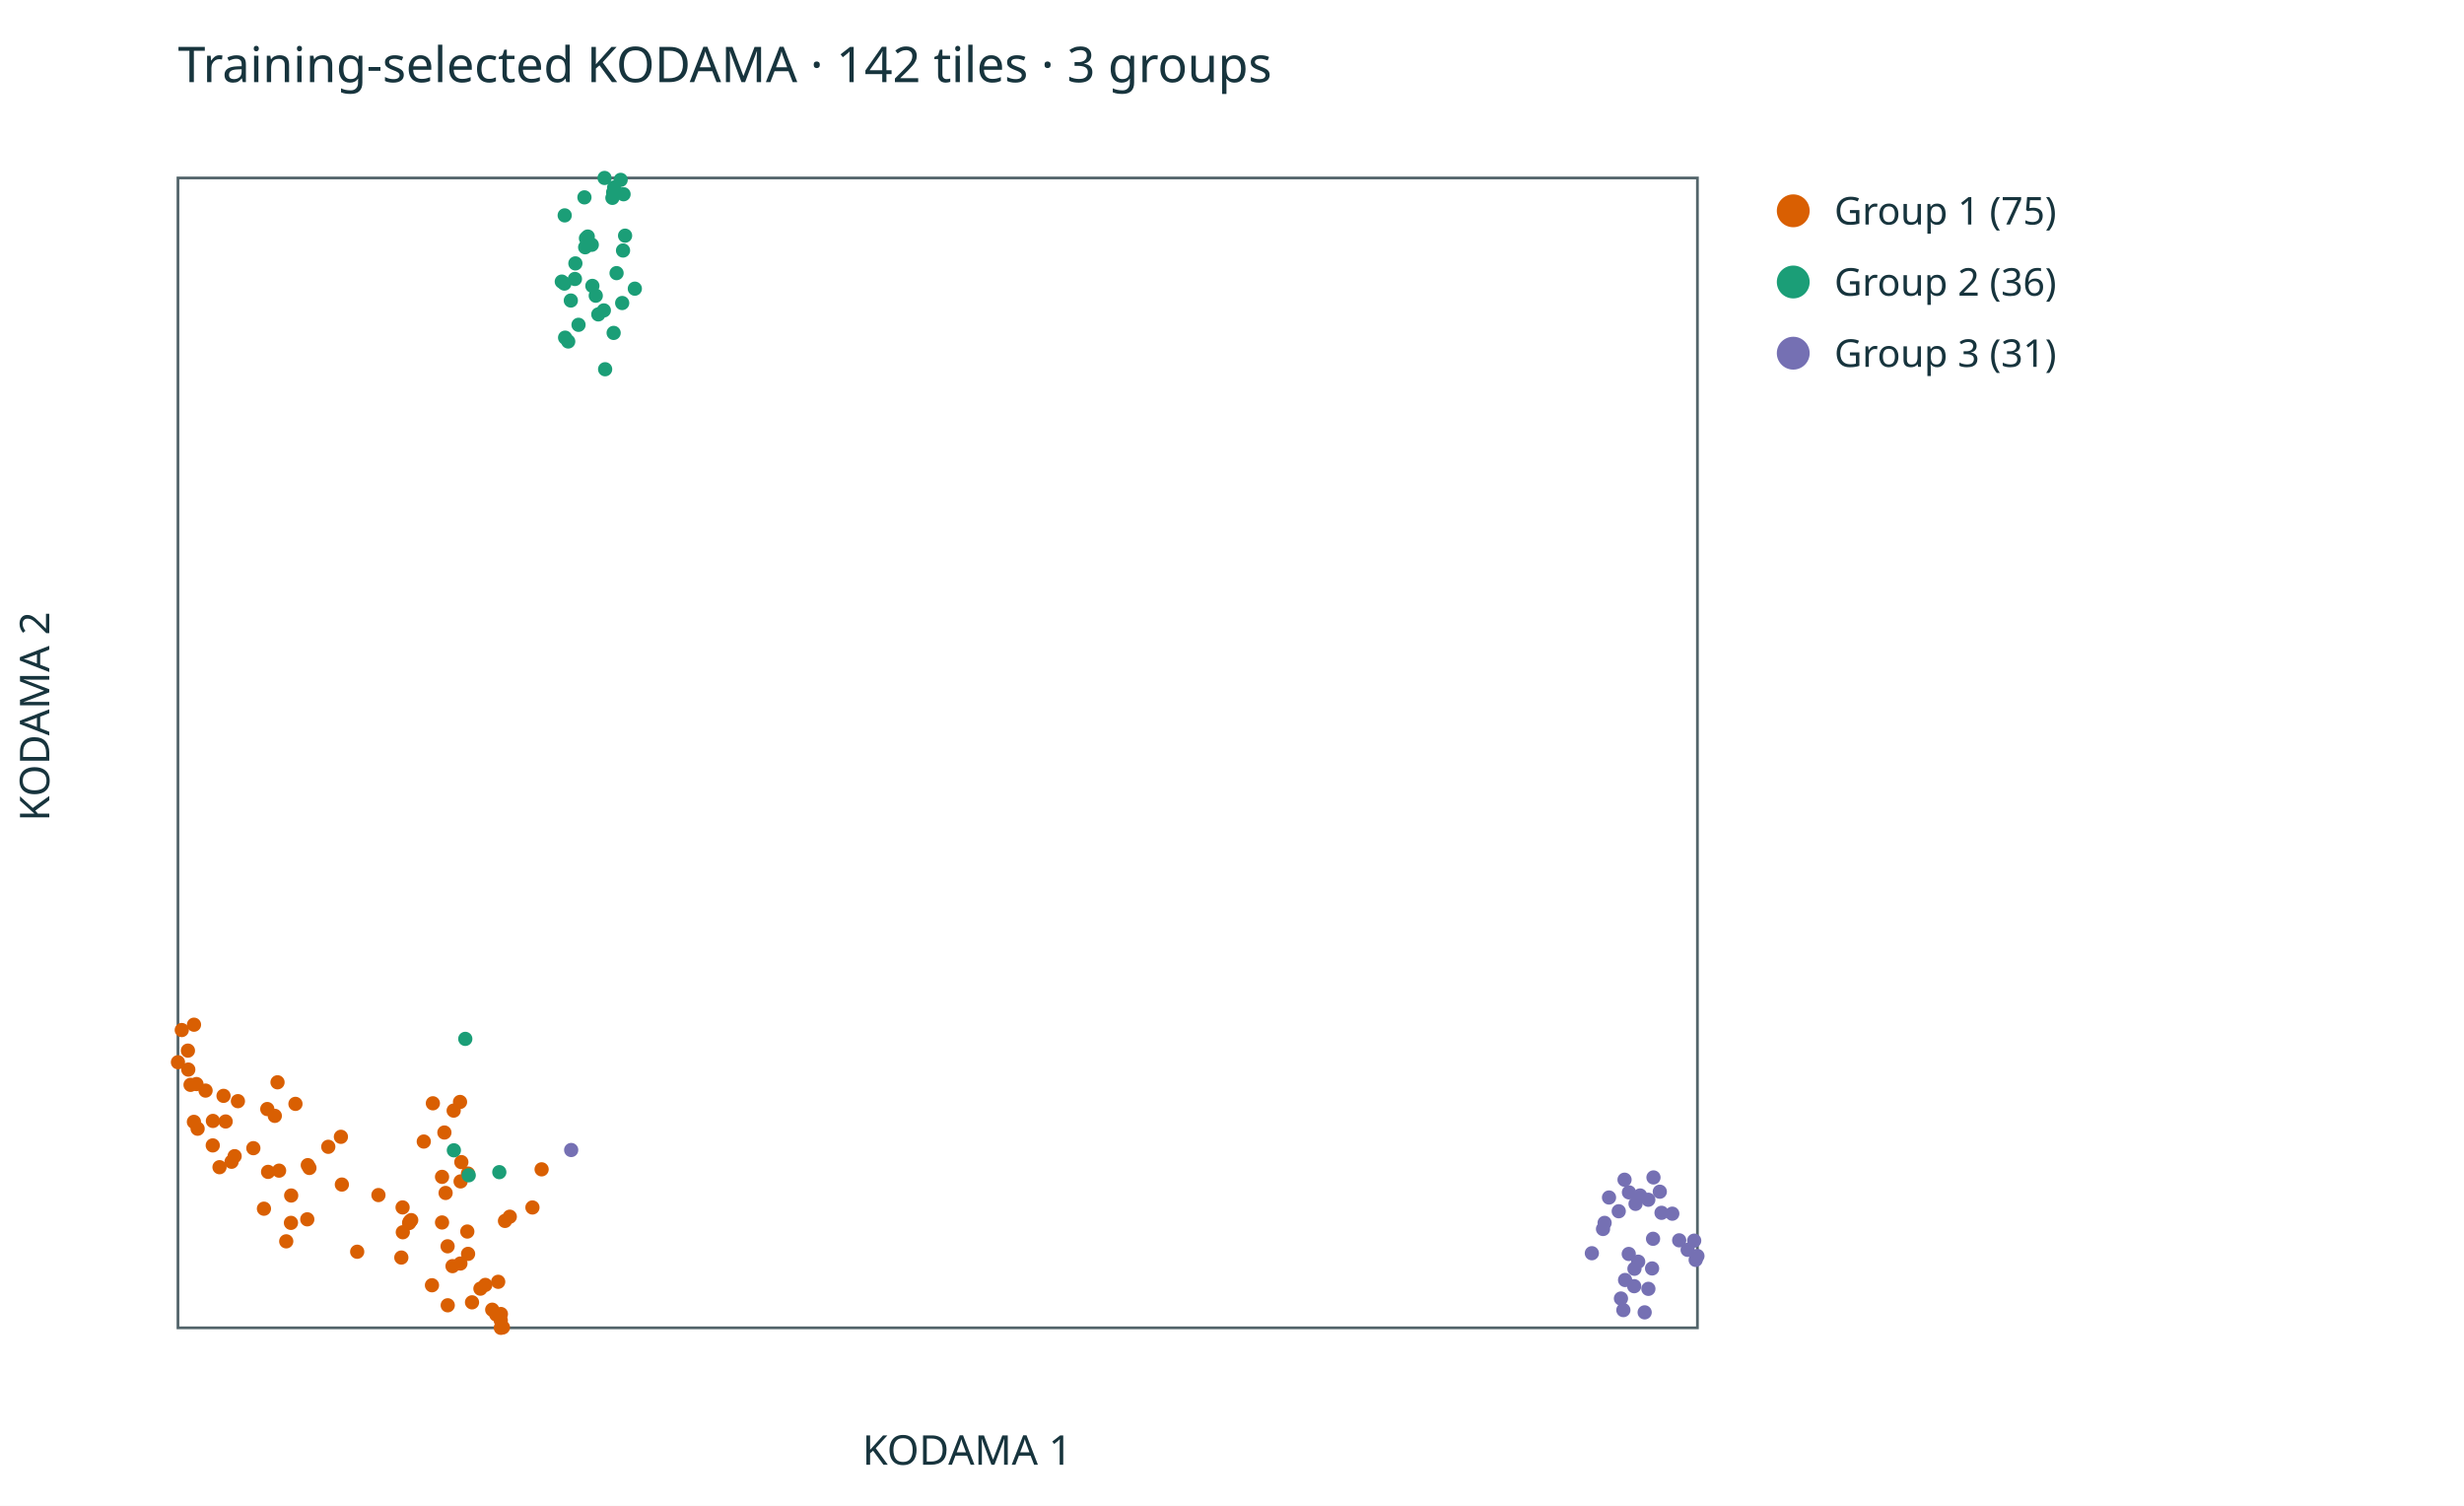
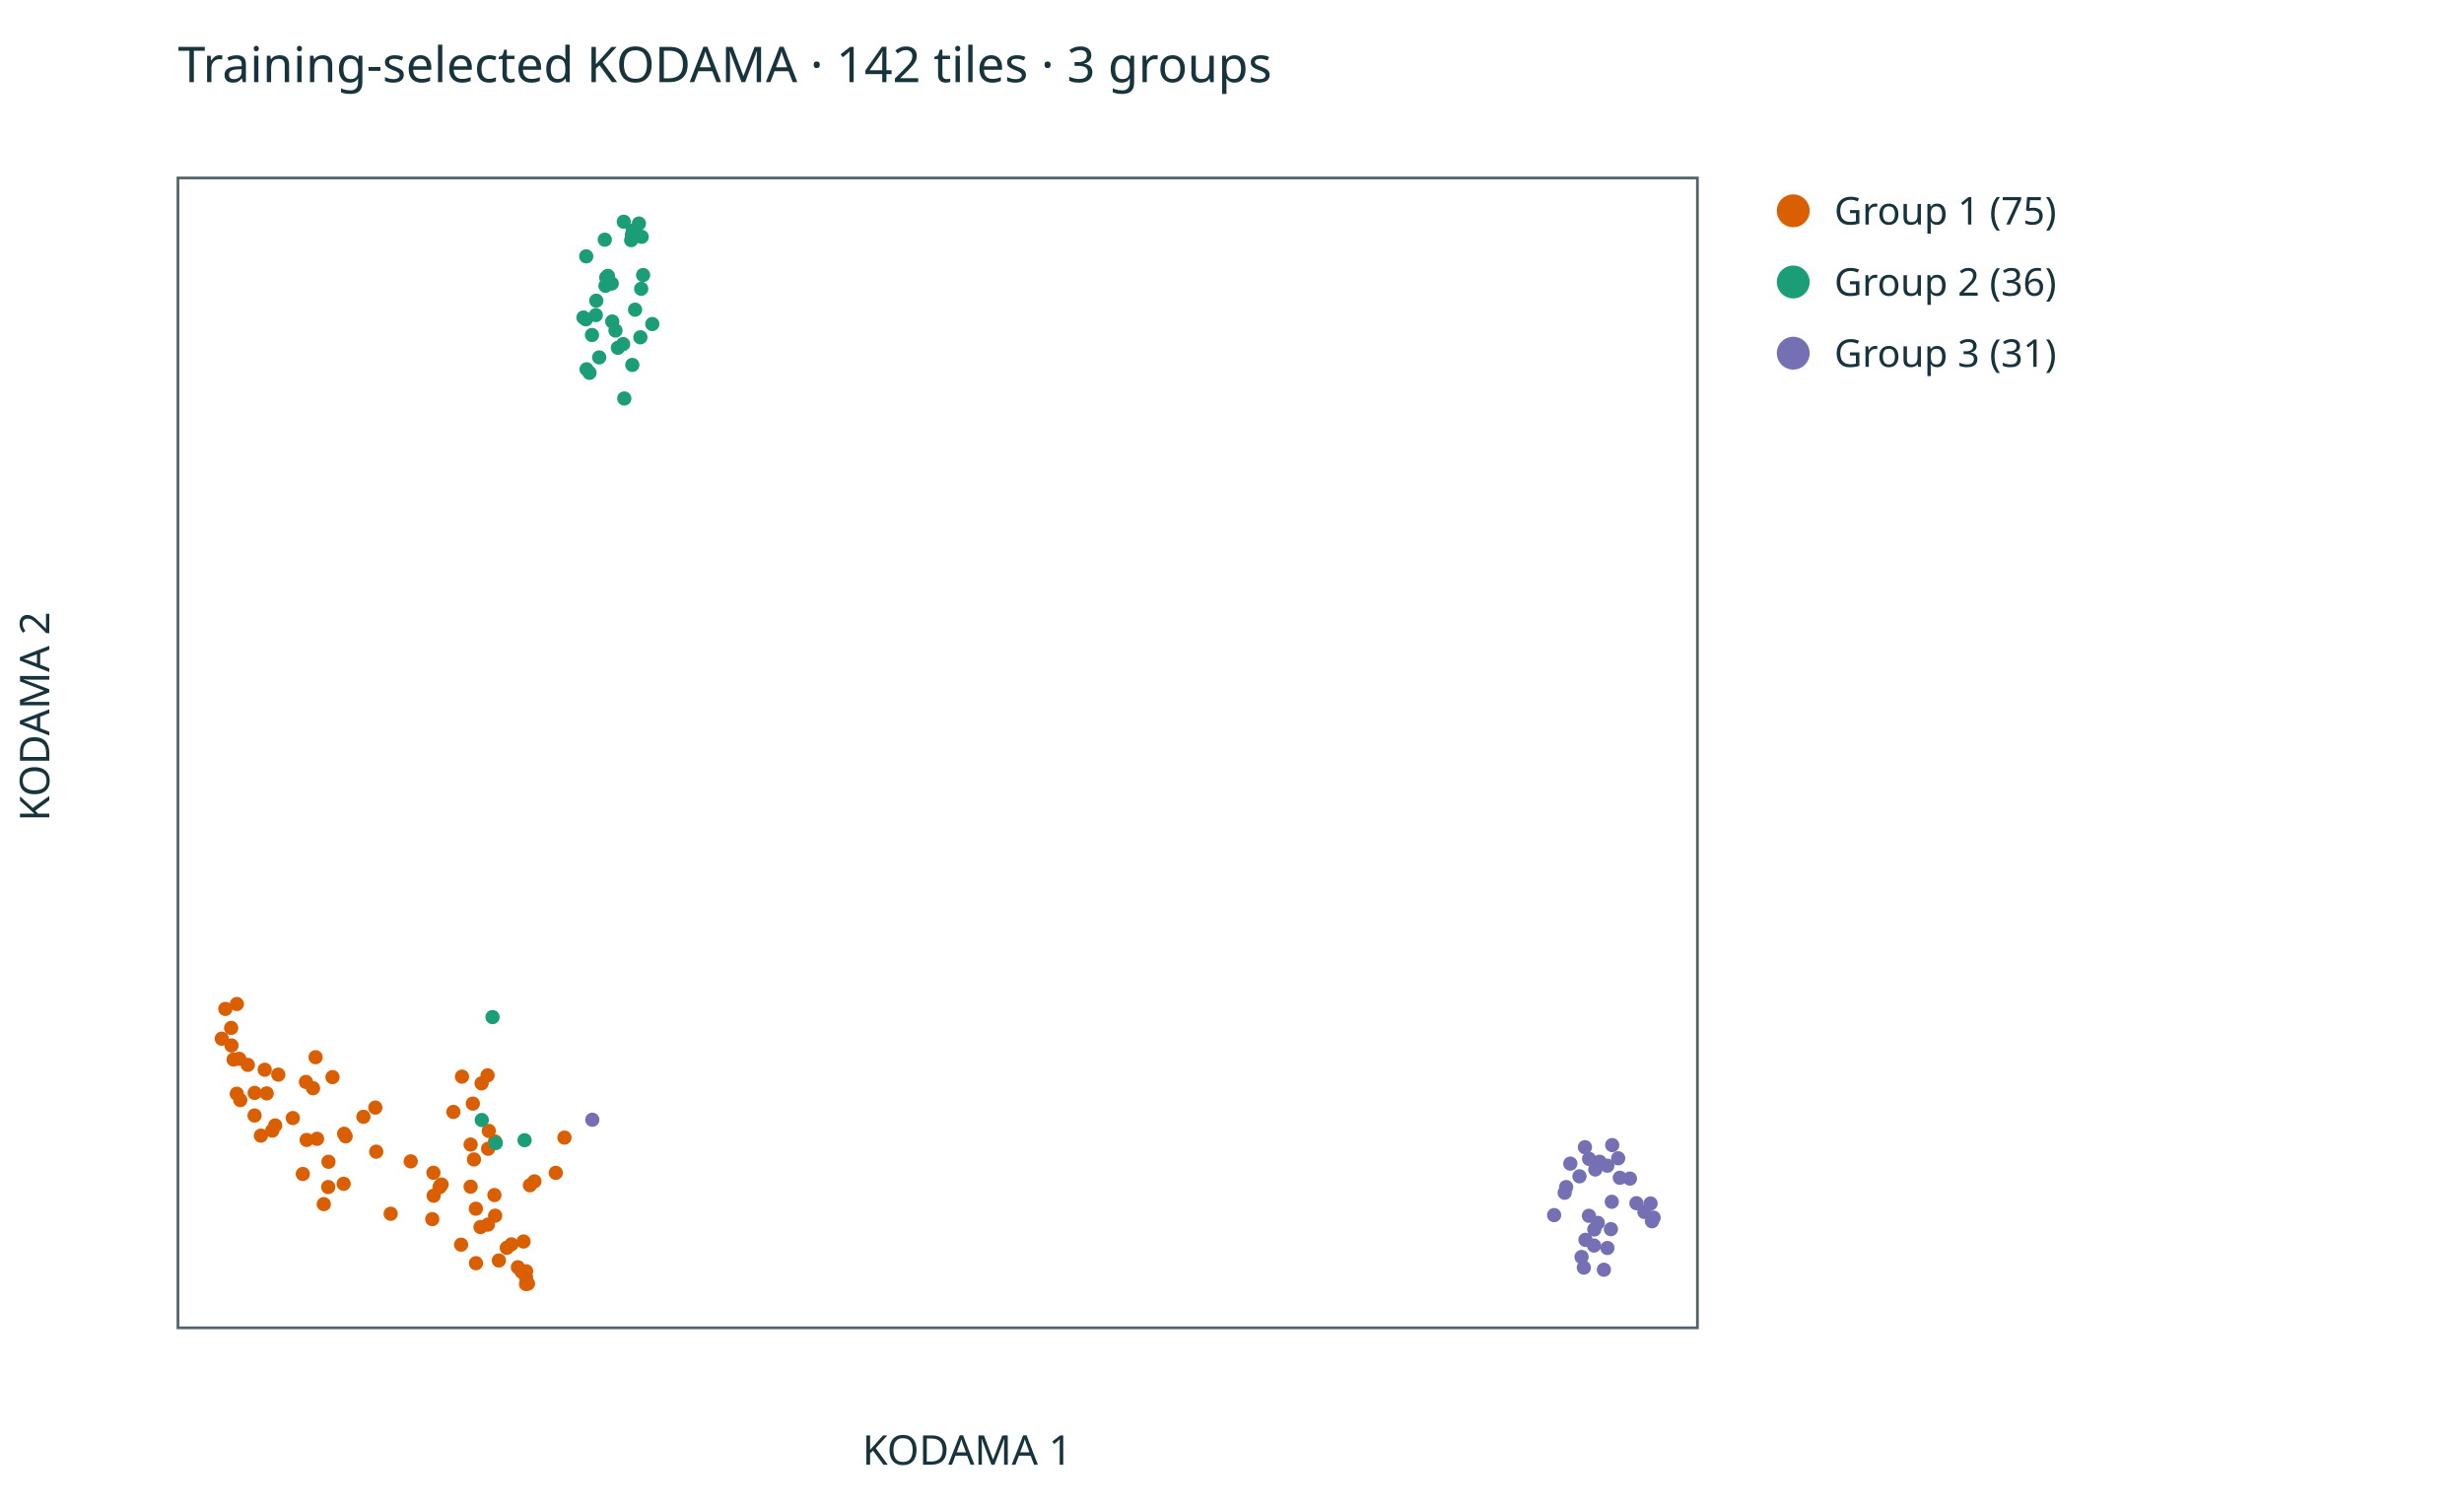
<svg xmlns="http://www.w3.org/2000/svg" width="900" height="550" viewBox="0 0 900 550">
  <rect width="900" height="550" fill="#fff" />
  <text x="65" y="30" font-family="sans-serif" font-size="18" fill="#17343d">Training-selected KODAMA · 142 tiles · 3 groups</text>
  <rect x="65" y="65" width="555" height="420" fill="#fff" stroke="#52646a" />
  <text x="315" y="535" font-family="sans-serif" font-size="15" fill="#17343d">KODAMA 1</text>
  <text x="18" y="300" transform="rotate(-90 18 300)" font-family="sans-serif" font-size="15" fill="#17343d">KODAMA 2</text>
-   <circle cx="162.76" cy="435.74" r="2.6" fill="#d95f02" />
-   <circle cx="149.68" cy="446.16" r="2.6" fill="#d95f02" />
-   <circle cx="150.20" cy="445.66" r="2.6" fill="#d95f02" />
-   <circle cx="168.24" cy="431.52" r="2.6" fill="#d95f02" />
-   <circle cx="146.59" cy="459.33" r="2.6" fill="#d95f02" />
-   <circle cx="147.13" cy="450.09" r="2.6" fill="#d95f02" />
-   <circle cx="112.24" cy="445.37" r="2.6" fill="#d95f02" />
-   <circle cx="197.83" cy="427.11" r="2.6" fill="#d95f02" />
-   <circle cx="147.05" cy="441.02" r="2.6" fill="#d95f02" />
-   <circle cx="107.92" cy="403.20" r="2.6" fill="#d95f02" />
-   <circle cx="149.43" cy="446.73" r="2.6" fill="#d95f02" />
-   <circle cx="96.41" cy="441.49" r="2.6" fill="#d95f02" />
-   <circle cx="104.55" cy="453.41" r="2.6" fill="#d95f02" />
-   <circle cx="106.27" cy="446.66" r="2.6" fill="#d95f02" />
-   <circle cx="154.79" cy="416.96" r="2.6" fill="#d95f02" />
-   <circle cx="100.38" cy="407.58" r="2.6" fill="#d95f02" />
-   <circle cx="101.37" cy="395.32" r="2.6" fill="#d95f02" />
-   <circle cx="158.11" cy="402.99" r="2.6" fill="#d95f02" />
-   <circle cx="130.47" cy="457.21" r="2.6" fill="#d95f02" />
-   <circle cx="106.36" cy="436.67" r="2.6" fill="#d95f02" />
-   <circle cx="119.91" cy="418.88" r="2.6" fill="#d95f02" />
-   <circle cx="97.92" cy="428.04" r="2.6" fill="#d95f02" />
-   <circle cx="86.90" cy="402.21" r="2.6" fill="#d95f02" />
-   <circle cx="68.77" cy="390.67" r="2.6" fill="#d95f02" />
-   <circle cx="124.52" cy="415.23" r="2.6" fill="#d95f02" />
-   <circle cx="163.49" cy="455.22" r="2.6" fill="#d95f02" />
-   <circle cx="112.43" cy="425.58" r="2.6" fill="#d95f02" />
-   <circle cx="138.23" cy="436.51" r="2.6" fill="#d95f02" />
-   <circle cx="69.60" cy="396.25" r="2.6" fill="#d95f02" />
-   <circle cx="184.45" cy="445.95" r="2.6" fill="#d95f02" />
-   <circle cx="165.29" cy="462.47" r="2.6" fill="#d95f02" />
-   <circle cx="92.54" cy="419.38" r="2.6" fill="#d95f02" />
-   <circle cx="124.87" cy="432.67" r="2.6" fill="#d95f02" />
-   <circle cx="77.77" cy="409.43" r="2.6" fill="#d95f02" />
-   <circle cx="66.39" cy="376.23" r="2.6" fill="#d95f02" />
-   <circle cx="194.48" cy="441.04" r="2.6" fill="#d95f02" />
-   <circle cx="161.46" cy="446.52" r="2.6" fill="#d95f02" />
-   <circle cx="113.02" cy="426.61" r="2.6" fill="#d95f02" />
-   <circle cx="172.41" cy="475.69" r="2.6" fill="#d95f02" />
-   <circle cx="170.97" cy="457.99" r="2.6" fill="#d95f02" />
-   <circle cx="101.94" cy="427.59" r="2.6" fill="#d95f02" />
-   <circle cx="77.71" cy="418.37" r="2.6" fill="#d95f02" />
-   <circle cx="68.64" cy="383.75" r="2.6" fill="#d95f02" />
-   <circle cx="70.86" cy="374.28" r="2.6" fill="#d95f02" />
-   <circle cx="179.79" cy="478.38" r="2.6" fill="#d95f02" />
-   <circle cx="177.28" cy="469.32" r="2.6" fill="#d95f02" />
-   <circle cx="157.78" cy="469.45" r="2.6" fill="#d95f02" />
-   <circle cx="80.18" cy="426.33" r="2.6" fill="#d95f02" />
-   <circle cx="75.09" cy="398.35" r="2.6" fill="#d95f02" />
-   <circle cx="65.00" cy="387.99" r="2.6" fill="#d95f02" />
-   <circle cx="181.97" cy="468.19" r="2.6" fill="#d95f02" />
-   <circle cx="175.48" cy="470.69" r="2.6" fill="#d95f02" />
-   <circle cx="163.54" cy="476.77" r="2.6" fill="#d95f02" />
-   <circle cx="84.58" cy="424.34" r="2.6" fill="#d95f02" />
-   <circle cx="72.18" cy="412.27" r="2.6" fill="#d95f02" />
-   <circle cx="70.83" cy="409.77" r="2.6" fill="#d95f02" />
-   <circle cx="71.76" cy="395.96" r="2.6" fill="#d95f02" />
-   <circle cx="162.32" cy="413.66" r="2.6" fill="#d95f02" />
-   <circle cx="165.71" cy="405.66" r="2.6" fill="#d95f02" />
-   <circle cx="170.93" cy="428.65" r="2.6" fill="#d95f02" />
-   <circle cx="181.26" cy="480.15" r="2.6" fill="#d95f02" />
-   <circle cx="186.20" cy="444.41" r="2.6" fill="#d95f02" />
-   <circle cx="182.96" cy="479.96" r="2.6" fill="#d95f02" />
-   <circle cx="168.03" cy="402.50" r="2.6" fill="#d95f02" />
-   <circle cx="85.70" cy="422.30" r="2.6" fill="#d95f02" />
-   <circle cx="82.42" cy="409.63" r="2.6" fill="#d95f02" />
-   <circle cx="81.65" cy="400.27" r="2.6" fill="#d95f02" />
-   <circle cx="97.63" cy="405.09" r="2.6" fill="#d95f02" />
-   <circle cx="170.69" cy="449.83" r="2.6" fill="#d95f02" />
-   <circle cx="161.46" cy="429.86" r="2.6" fill="#d95f02" />
-   <circle cx="168.51" cy="424.47" r="2.6" fill="#d95f02" />
-   <circle cx="168.17" cy="461.51" r="2.6" fill="#d95f02" />
-   <circle cx="182.92" cy="482.31" r="2.6" fill="#d95f02" />
-   <circle cx="182.94" cy="485.00" r="2.6" fill="#d95f02" />
-   <circle cx="183.69" cy="484.83" r="2.6" fill="#d95f02" />
+   <circle cx="173.12" cy="423.49" r="2.6" fill="#d95f02" />
+   <circle cx="160.80" cy="433.12" r="2.6" fill="#d95f02" />
+   <circle cx="161.29" cy="432.66" r="2.6" fill="#d95f02" />
+   <circle cx="178.29" cy="419.59" r="2.6" fill="#d95f02" />
+   <circle cx="157.89" cy="445.29" r="2.6" fill="#d95f02" />
+   <circle cx="158.39" cy="436.75" r="2.6" fill="#d95f02" />
+   <circle cx="125.52" cy="432.39" r="2.6" fill="#d95f02" />
+   <circle cx="206.17" cy="415.52" r="2.6" fill="#d95f02" />
+   <circle cx="158.32" cy="428.37" r="2.6" fill="#d95f02" />
+   <circle cx="121.45" cy="393.43" r="2.6" fill="#d95f02" />
+   <circle cx="160.56" cy="433.65" r="2.6" fill="#d95f02" />
+   <circle cx="110.60" cy="428.81" r="2.6" fill="#d95f02" />
+   <circle cx="118.27" cy="439.82" r="2.6" fill="#d95f02" />
+   <circle cx="119.89" cy="433.58" r="2.6" fill="#d95f02" />
+   <circle cx="165.61" cy="406.14" r="2.6" fill="#d95f02" />
+   <circle cx="114.34" cy="397.48" r="2.6" fill="#d95f02" />
+   <circle cx="115.27" cy="386.15" r="2.6" fill="#d95f02" />
+   <circle cx="168.74" cy="393.24" r="2.6" fill="#d95f02" />
+   <circle cx="142.70" cy="443.33" r="2.6" fill="#d95f02" />
+   <circle cx="119.98" cy="424.35" r="2.6" fill="#d95f02" />
+   <circle cx="132.74" cy="407.92" r="2.6" fill="#d95f02" />
+   <circle cx="112.02" cy="416.38" r="2.6" fill="#d95f02" />
+   <circle cx="101.64" cy="392.52" r="2.6" fill="#d95f02" />
+   <circle cx="84.55" cy="381.86" r="2.6" fill="#d95f02" />
+   <circle cx="137.09" cy="404.55" r="2.6" fill="#d95f02" />
+   <circle cx="173.81" cy="441.49" r="2.6" fill="#d95f02" />
+   <circle cx="125.70" cy="414.11" r="2.6" fill="#d95f02" />
+   <circle cx="150.01" cy="424.20" r="2.6" fill="#d95f02" />
+   <circle cx="85.33" cy="387.01" r="2.6" fill="#d95f02" />
+   <circle cx="193.56" cy="432.93" r="2.6" fill="#d95f02" />
+   <circle cx="175.51" cy="448.19" r="2.6" fill="#d95f02" />
+   <circle cx="106.95" cy="408.38" r="2.6" fill="#d95f02" />
+   <circle cx="137.42" cy="420.66" r="2.6" fill="#d95f02" />
+   <circle cx="93.03" cy="399.19" r="2.6" fill="#d95f02" />
+   <circle cx="82.31" cy="368.52" r="2.6" fill="#d95f02" />
+   <circle cx="203.01" cy="428.39" r="2.6" fill="#d95f02" />
+   <circle cx="171.90" cy="433.45" r="2.6" fill="#d95f02" />
+   <circle cx="126.25" cy="415.06" r="2.6" fill="#d95f02" />
+   <circle cx="182.22" cy="460.40" r="2.6" fill="#d95f02" />
+   <circle cx="180.86" cy="444.05" r="2.6" fill="#d95f02" />
+   <circle cx="115.81" cy="415.96" r="2.6" fill="#d95f02" />
+   <circle cx="92.98" cy="407.45" r="2.6" fill="#d95f02" />
+   <circle cx="84.43" cy="375.46" r="2.6" fill="#d95f02" />
+   <circle cx="86.52" cy="366.72" r="2.6" fill="#d95f02" />
+   <circle cx="189.17" cy="462.88" r="2.6" fill="#d95f02" />
+   <circle cx="186.81" cy="454.51" r="2.6" fill="#d95f02" />
+   <circle cx="168.43" cy="454.63" r="2.6" fill="#d95f02" />
+   <circle cx="95.30" cy="414.80" r="2.6" fill="#d95f02" />
+   <circle cx="90.51" cy="388.95" r="2.6" fill="#d95f02" />
+   <circle cx="81.00" cy="379.38" r="2.6" fill="#d95f02" />
+   <circle cx="191.23" cy="453.47" r="2.6" fill="#d95f02" />
+   <circle cx="185.11" cy="455.78" r="2.6" fill="#d95f02" />
+   <circle cx="173.86" cy="461.40" r="2.6" fill="#d95f02" />
+   <circle cx="99.45" cy="412.96" r="2.6" fill="#d95f02" />
+   <circle cx="87.77" cy="401.81" r="2.6" fill="#d95f02" />
+   <circle cx="86.49" cy="399.50" r="2.6" fill="#d95f02" />
+   <circle cx="87.37" cy="386.74" r="2.6" fill="#d95f02" />
+   <circle cx="172.71" cy="403.10" r="2.6" fill="#d95f02" />
+   <circle cx="175.90" cy="395.70" r="2.6" fill="#d95f02" />
+   <circle cx="180.82" cy="416.94" r="2.6" fill="#d95f02" />
+   <circle cx="190.56" cy="464.52" r="2.6" fill="#d95f02" />
+   <circle cx="195.21" cy="431.50" r="2.6" fill="#d95f02" />
+   <circle cx="192.16" cy="464.34" r="2.6" fill="#d95f02" />
+   <circle cx="178.09" cy="392.79" r="2.6" fill="#d95f02" />
+   <circle cx="100.51" cy="411.08" r="2.6" fill="#d95f02" />
+   <circle cx="97.42" cy="399.37" r="2.6" fill="#d95f02" />
+   <circle cx="96.69" cy="390.73" r="2.6" fill="#d95f02" />
+   <circle cx="111.75" cy="395.18" r="2.6" fill="#d95f02" />
+   <circle cx="180.60" cy="436.51" r="2.6" fill="#d95f02" />
+   <circle cx="171.90" cy="418.06" r="2.6" fill="#d95f02" />
+   <circle cx="178.54" cy="413.08" r="2.6" fill="#d95f02" />
+   <circle cx="178.22" cy="447.30" r="2.6" fill="#d95f02" />
+   <circle cx="192.12" cy="466.51" r="2.6" fill="#d95f02" />
+   <circle cx="192.14" cy="469.00" r="2.6" fill="#d95f02" />
+   <circle cx="192.85" cy="468.84" r="2.6" fill="#d95f02" />
  <circle cx="655" cy="77" r="6" fill="#d95f02" />
  <text x="670" y="82" font-family="sans-serif" font-size="14" fill="#17343d">Group 1 (75)</text>
-   <circle cx="226.70" cy="65.70" r="2.6" fill="#1b9e77" />
-   <circle cx="227.57" cy="91.50" r="2.6" fill="#1b9e77" />
-   <circle cx="223.69" cy="72.27" r="2.6" fill="#1b9e77" />
-   <circle cx="216.37" cy="104.43" r="2.6" fill="#1b9e77" />
-   <circle cx="231.88" cy="105.44" r="2.6" fill="#1b9e77" />
-   <circle cx="169.95" cy="379.46" r="2.6" fill="#1b9e77" />
-   <circle cx="224.32" cy="68.48" r="2.6" fill="#1b9e77" />
-   <circle cx="224.64" cy="69.86" r="2.6" fill="#1b9e77" />
-   <circle cx="220.82" cy="65.00" r="2.6" fill="#1b9e77" />
-   <circle cx="225.21" cy="99.76" r="2.6" fill="#1b9e77" />
-   <circle cx="227.26" cy="110.68" r="2.6" fill="#1b9e77" />
-   <circle cx="227.76" cy="70.95" r="2.6" fill="#1b9e77" />
-   <circle cx="210.00" cy="101.90" r="2.6" fill="#1b9e77" />
-   <circle cx="228.32" cy="86.08" r="2.6" fill="#1b9e77" />
-   <circle cx="220.56" cy="113.38" r="2.6" fill="#1b9e77" />
-   <circle cx="223.96" cy="70.25" r="2.6" fill="#1b9e77" />
-   <circle cx="206.41" cy="123.33" r="2.6" fill="#1b9e77" />
-   <circle cx="217.61" cy="108.01" r="2.6" fill="#1b9e77" />
-   <circle cx="213.47" cy="72.09" r="2.6" fill="#1b9e77" />
-   <circle cx="206.26" cy="78.67" r="2.6" fill="#1b9e77" />
-   <circle cx="214.68" cy="86.40" r="2.6" fill="#1b9e77" />
-   <circle cx="207.55" cy="124.73" r="2.6" fill="#1b9e77" />
-   <circle cx="211.31" cy="118.64" r="2.6" fill="#1b9e77" />
-   <circle cx="216.15" cy="89.41" r="2.6" fill="#1b9e77" />
-   <circle cx="210.17" cy="96.21" r="2.6" fill="#1b9e77" />
-   <circle cx="206.15" cy="103.58" r="2.6" fill="#1b9e77" />
-   <circle cx="224.14" cy="121.60" r="2.6" fill="#1b9e77" />
-   <circle cx="221.03" cy="134.87" r="2.6" fill="#1b9e77" />
-   <circle cx="214.03" cy="87.04" r="2.6" fill="#1b9e77" />
-   <circle cx="205.20" cy="102.86" r="2.6" fill="#1b9e77" />
-   <circle cx="208.50" cy="109.77" r="2.6" fill="#1b9e77" />
-   <circle cx="213.74" cy="90.32" r="2.6" fill="#1b9e77" />
-   <circle cx="165.78" cy="420.16" r="2.6" fill="#1b9e77" />
-   <circle cx="171.21" cy="429.28" r="2.6" fill="#1b9e77" />
-   <circle cx="218.54" cy="114.84" r="2.6" fill="#1b9e77" />
-   <circle cx="182.38" cy="428.14" r="2.6" fill="#1b9e77" />
+   <circle cx="233.38" cy="81.65" r="2.6" fill="#1b9e77" />
+   <circle cx="234.20" cy="105.48" r="2.6" fill="#1b9e77" />
+   <circle cx="230.54" cy="87.72" r="2.6" fill="#1b9e77" />
+   <circle cx="223.64" cy="117.43" r="2.6" fill="#1b9e77" />
+   <circle cx="238.26" cy="118.36" r="2.6" fill="#1b9e77" />
+   <circle cx="179.90" cy="371.50" r="2.6" fill="#1b9e77" />
+   <circle cx="231.13" cy="84.21" r="2.6" fill="#1b9e77" />
+   <circle cx="231.44" cy="85.49" r="2.6" fill="#1b9e77" />
+   <circle cx="227.84" cy="81.00" r="2.6" fill="#1b9e77" />
+   <circle cx="231.97" cy="113.11" r="2.6" fill="#1b9e77" />
+   <circle cx="233.90" cy="123.20" r="2.6" fill="#1b9e77" />
+   <circle cx="234.38" cy="86.50" r="2.6" fill="#1b9e77" />
+   <circle cx="217.64" cy="115.09" r="2.6" fill="#1b9e77" />
+   <circle cx="234.90" cy="100.47" r="2.6" fill="#1b9e77" />
+   <circle cx="227.59" cy="125.69" r="2.6" fill="#1b9e77" />
+   <circle cx="230.79" cy="85.85" r="2.6" fill="#1b9e77" />
+   <circle cx="214.26" cy="134.89" r="2.6" fill="#1b9e77" />
+   <circle cx="224.81" cy="120.73" r="2.6" fill="#1b9e77" />
+   <circle cx="220.91" cy="87.55" r="2.6" fill="#1b9e77" />
+   <circle cx="214.12" cy="93.63" r="2.6" fill="#1b9e77" />
+   <circle cx="222.05" cy="100.77" r="2.6" fill="#1b9e77" />
+   <circle cx="215.33" cy="136.18" r="2.6" fill="#1b9e77" />
+   <circle cx="218.87" cy="130.55" r="2.6" fill="#1b9e77" />
+   <circle cx="223.44" cy="103.55" r="2.6" fill="#1b9e77" />
+   <circle cx="217.80" cy="109.83" r="2.6" fill="#1b9e77" />
+   <circle cx="214.01" cy="116.64" r="2.6" fill="#1b9e77" />
+   <circle cx="230.96" cy="133.29" r="2.6" fill="#1b9e77" />
+   <circle cx="228.03" cy="145.55" r="2.6" fill="#1b9e77" />
+   <circle cx="221.44" cy="101.36" r="2.6" fill="#1b9e77" />
+   <circle cx="213.12" cy="115.98" r="2.6" fill="#1b9e77" />
+   <circle cx="216.23" cy="122.36" r="2.6" fill="#1b9e77" />
+   <circle cx="221.16" cy="104.39" r="2.6" fill="#1b9e77" />
+   <circle cx="175.97" cy="409.10" r="2.6" fill="#1b9e77" />
+   <circle cx="181.09" cy="417.53" r="2.6" fill="#1b9e77" />
+   <circle cx="225.69" cy="127.04" r="2.6" fill="#1b9e77" />
+   <circle cx="191.61" cy="416.47" r="2.6" fill="#1b9e77" />
  <circle cx="655" cy="103" r="6" fill="#1b9e77" />
  <text x="670" y="108" font-family="sans-serif" font-size="14" fill="#17343d">Group 2 (36)</text>
-   <circle cx="594.99" cy="435.52" r="2.6" fill="#7570b3" />
-   <circle cx="597.40" cy="439.72" r="2.6" fill="#7570b3" />
-   <circle cx="603.95" cy="430.07" r="2.6" fill="#7570b3" />
-   <circle cx="602.06" cy="438.22" r="2.6" fill="#7570b3" />
-   <circle cx="613.34" cy="453.04" r="2.6" fill="#7570b3" />
-   <circle cx="616.43" cy="456.52" r="2.6" fill="#7570b3" />
-   <circle cx="606.26" cy="435.28" r="2.6" fill="#7570b3" />
-   <circle cx="606.89" cy="442.99" r="2.6" fill="#7570b3" />
-   <circle cx="620.00" cy="458.77" r="2.6" fill="#7570b3" />
-   <circle cx="618.82" cy="453.16" r="2.6" fill="#7570b3" />
-   <circle cx="603.79" cy="452.48" r="2.6" fill="#7570b3" />
-   <circle cx="610.82" cy="443.31" r="2.6" fill="#7570b3" />
-   <circle cx="619.36" cy="460.19" r="2.6" fill="#7570b3" />
-   <circle cx="597.00" cy="463.43" r="2.6" fill="#7570b3" />
-   <circle cx="596.90" cy="469.79" r="2.6" fill="#7570b3" />
-   <circle cx="587.71" cy="437.40" r="2.6" fill="#7570b3" />
-   <circle cx="598.36" cy="460.84" r="2.6" fill="#7570b3" />
-   <circle cx="593.58" cy="467.53" r="2.6" fill="#7570b3" />
-   <circle cx="599.06" cy="436.66" r="2.6" fill="#7570b3" />
-   <circle cx="593.38" cy="430.90" r="2.6" fill="#7570b3" />
-   <circle cx="594.92" cy="458.02" r="2.6" fill="#7570b3" />
-   <circle cx="208.63" cy="420.05" r="2.6" fill="#7570b3" />
-   <circle cx="603.44" cy="463.31" r="2.6" fill="#7570b3" />
-   <circle cx="592.07" cy="474.29" r="2.6" fill="#7570b3" />
-   <circle cx="591.26" cy="442.42" r="2.6" fill="#7570b3" />
-   <circle cx="585.52" cy="448.90" r="2.6" fill="#7570b3" />
-   <circle cx="592.95" cy="478.52" r="2.6" fill="#7570b3" />
-   <circle cx="602.09" cy="470.76" r="2.6" fill="#7570b3" />
-   <circle cx="581.44" cy="457.75" r="2.6" fill="#7570b3" />
-   <circle cx="586.10" cy="446.67" r="2.6" fill="#7570b3" />
-   <circle cx="600.73" cy="479.35" r="2.6" fill="#7570b3" />
+   <circle cx="580.43" cy="423.29" r="2.6" fill="#7570b3" />
+   <circle cx="582.70" cy="427.17" r="2.6" fill="#7570b3" />
+   <circle cx="588.88" cy="418.26" r="2.6" fill="#7570b3" />
+   <circle cx="587.09" cy="425.78" r="2.6" fill="#7570b3" />
+   <circle cx="597.72" cy="439.48" r="2.6" fill="#7570b3" />
+   <circle cx="600.64" cy="442.69" r="2.6" fill="#7570b3" />
+   <circle cx="591.05" cy="423.07" r="2.6" fill="#7570b3" />
+   <circle cx="591.65" cy="430.19" r="2.6" fill="#7570b3" />
+   <circle cx="604.00" cy="444.77" r="2.6" fill="#7570b3" />
+   <circle cx="602.89" cy="439.59" r="2.6" fill="#7570b3" />
+   <circle cx="588.72" cy="438.96" r="2.6" fill="#7570b3" />
+   <circle cx="595.35" cy="430.49" r="2.6" fill="#7570b3" />
+   <circle cx="603.40" cy="446.08" r="2.6" fill="#7570b3" />
+   <circle cx="582.33" cy="449.07" r="2.6" fill="#7570b3" />
+   <circle cx="582.23" cy="454.95" r="2.6" fill="#7570b3" />
+   <circle cx="573.57" cy="425.03" r="2.6" fill="#7570b3" />
+   <circle cx="583.61" cy="446.68" r="2.6" fill="#7570b3" />
+   <circle cx="579.10" cy="452.86" r="2.6" fill="#7570b3" />
+   <circle cx="584.27" cy="424.34" r="2.6" fill="#7570b3" />
+   <circle cx="578.91" cy="419.02" r="2.6" fill="#7570b3" />
+   <circle cx="580.37" cy="444.08" r="2.6" fill="#7570b3" />
+   <circle cx="216.35" cy="409.00" r="2.6" fill="#7570b3" />
+   <circle cx="588.39" cy="448.96" r="2.6" fill="#7570b3" />
+   <circle cx="577.68" cy="459.11" r="2.6" fill="#7570b3" />
+   <circle cx="576.92" cy="429.66" r="2.6" fill="#7570b3" />
+   <circle cx="571.51" cy="435.65" r="2.6" fill="#7570b3" />
+   <circle cx="578.51" cy="463.01" r="2.6" fill="#7570b3" />
+   <circle cx="587.12" cy="455.84" r="2.6" fill="#7570b3" />
+   <circle cx="567.66" cy="443.83" r="2.6" fill="#7570b3" />
+   <circle cx="572.05" cy="433.59" r="2.6" fill="#7570b3" />
+   <circle cx="585.84" cy="463.78" r="2.6" fill="#7570b3" />
  <circle cx="655" cy="129" r="6" fill="#7570b3" />
  <text x="670" y="134" font-family="sans-serif" font-size="14" fill="#17343d">Group 3 (31)</text>
</svg>
